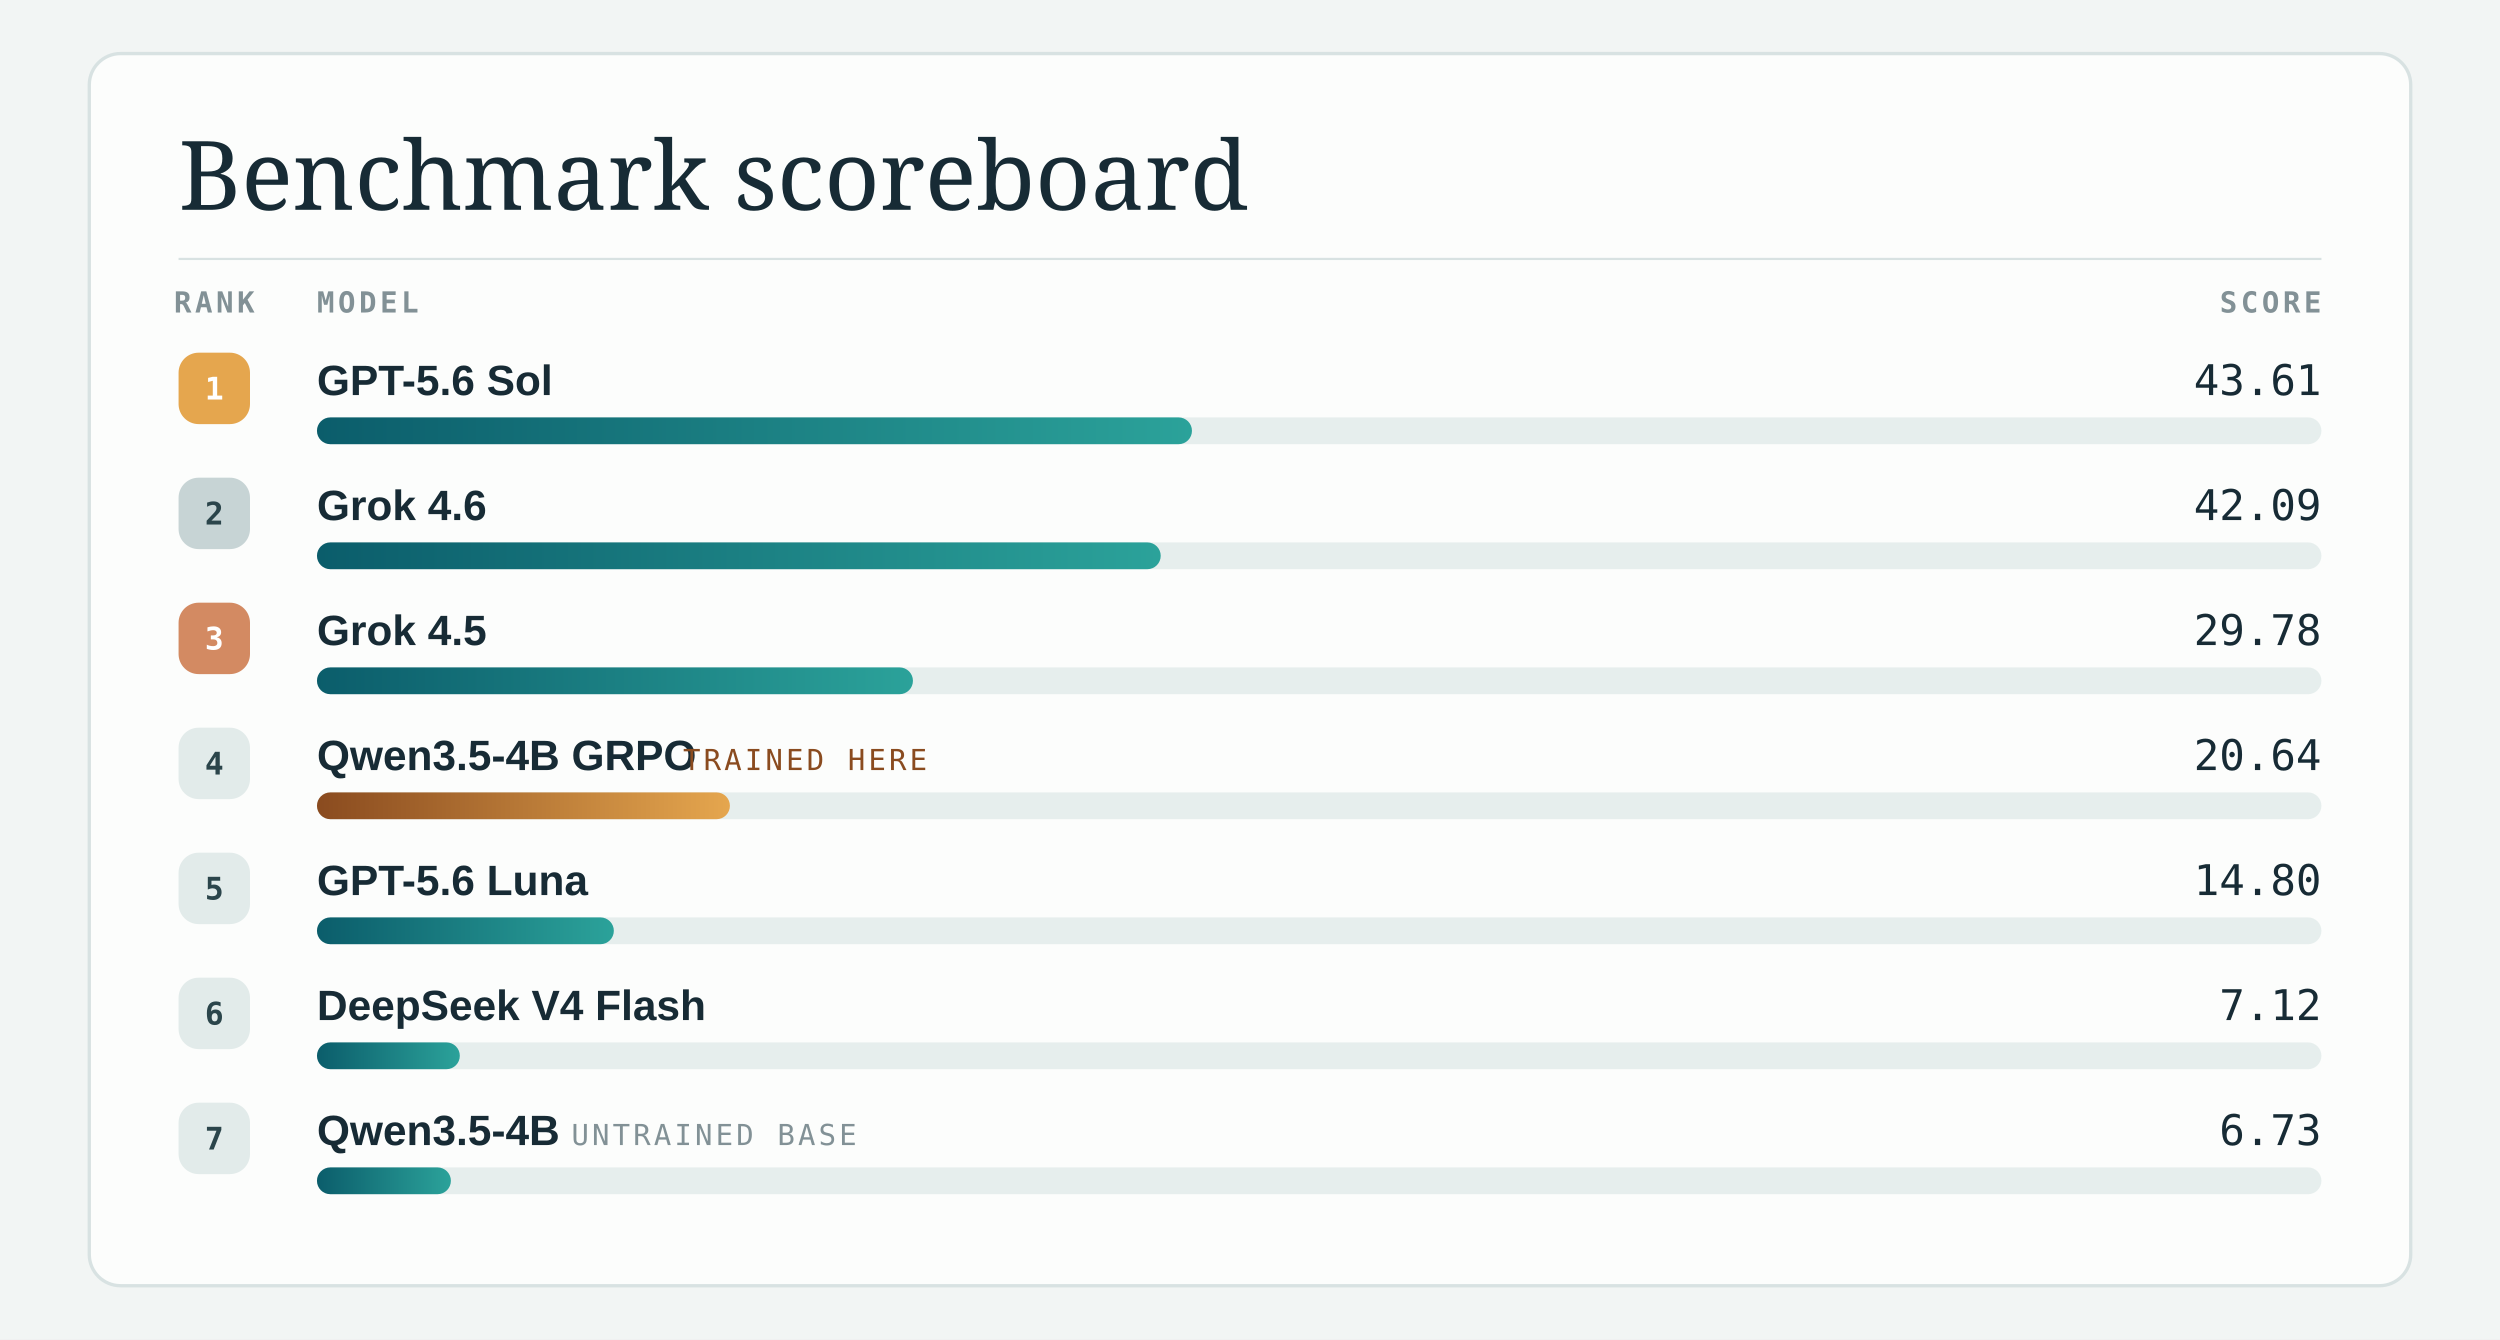
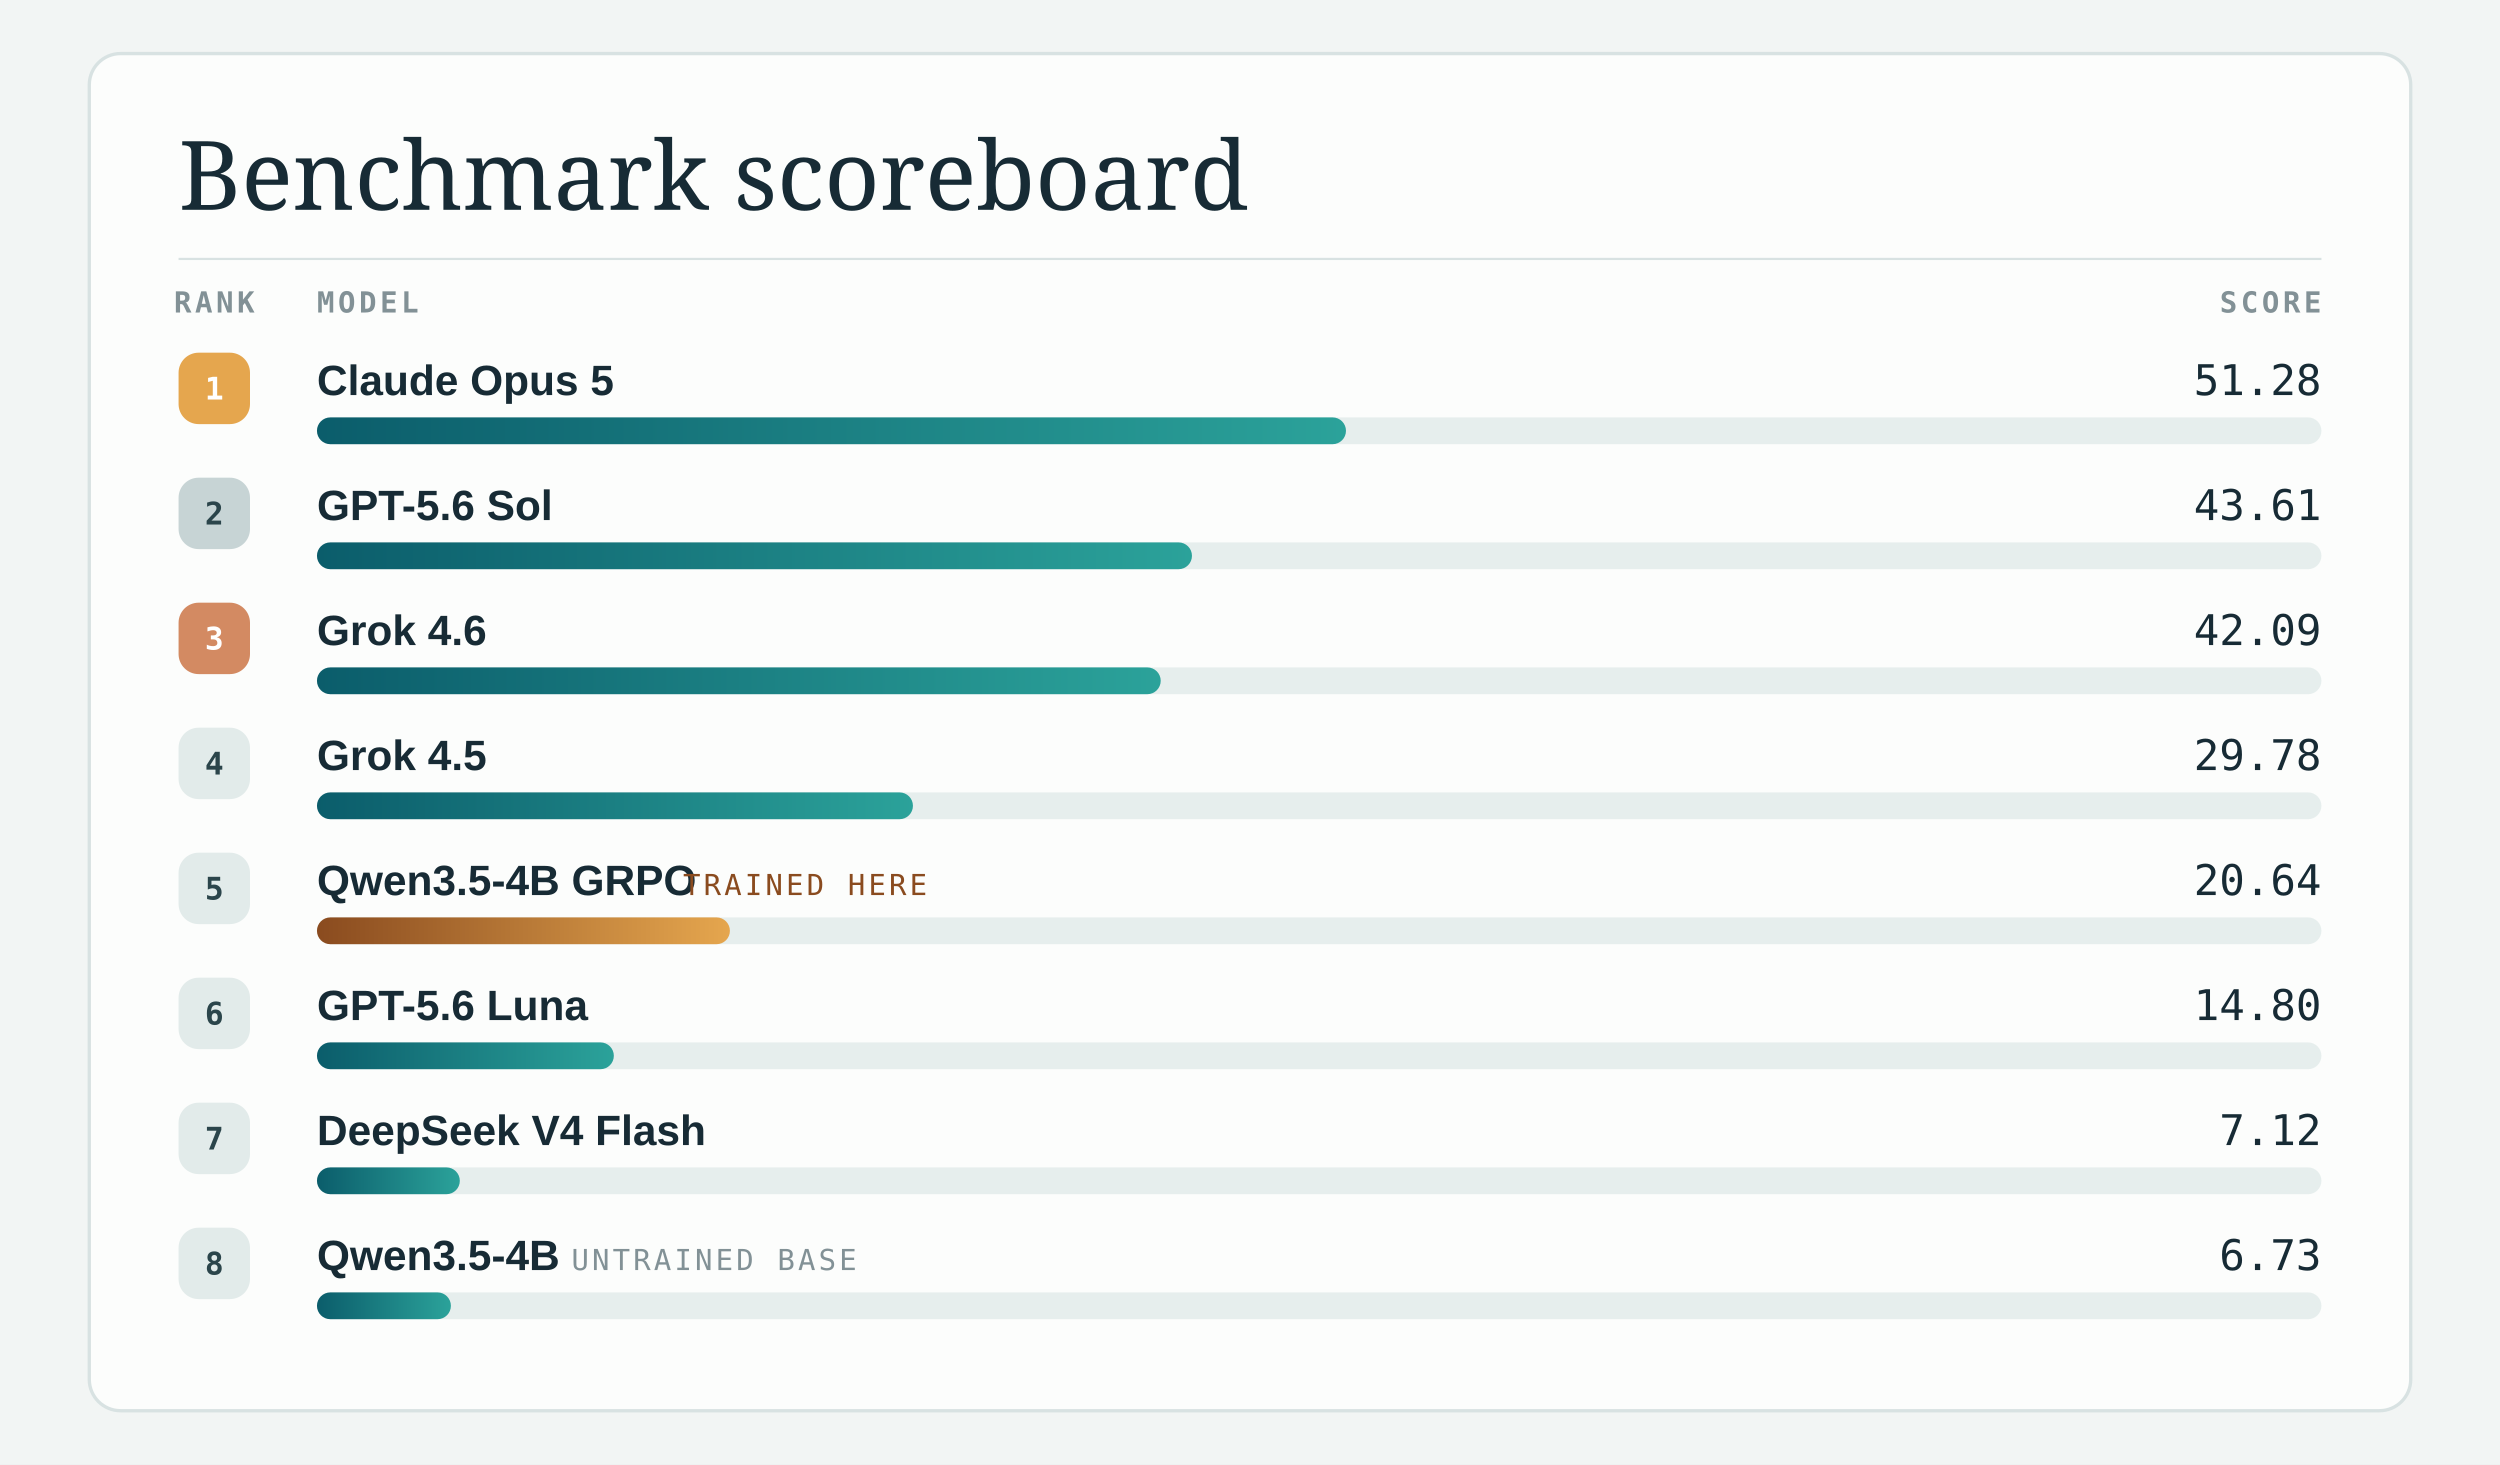
- <svg xmlns="http://www.w3.org/2000/svg" width="1120" height="600" viewBox="0 0 1120 600" role="img" aria-labelledby="title">
-   <rect width="1120" height="600" fill="#F2F5F4" />
-   <rect x="40" y="24" width="1040" height="552" rx="14" fill="#FCFDFC" stroke="#D8E2E2" stroke-width="1.5" />
+ <svg xmlns="http://www.w3.org/2000/svg" width="1120" height="656" viewBox="0 0 1120 656" role="img" aria-labelledby="title">
+   <rect width="1120" height="656" fill="#F2F5F4" />
+   <rect x="40" y="24" width="1040" height="608" rx="14" fill="#FCFDFC" stroke="#D8E2E2" stroke-width="1.5" />
  <defs>
    <linearGradient id="bar" x1="0" y1="0" x2="1" y2="0">
      <stop offset="0%" stop-color="#0B5D6B" />
      <stop offset="100%" stop-color="#2BA29A" />
    </linearGradient>
    <linearGradient id="ours" x1="0" y1="0" x2="1" y2="0">
      <stop offset="0%" stop-color="#8A4B1F" />
      <stop offset="100%" stop-color="#E5A64E" />
    </linearGradient>
  </defs>
  <text x="80" y="94" fill="#172B35" font-family="Georgia, serif" font-size="43">Benchmark scoreboard</text>
  <line x1="80" y1="116" x2="1040" y2="116" stroke="#D8E2E2" stroke-width="1" />
  <g fill="#829196" font-family="IBM Plex Mono, Menlo, monospace" font-size="13" font-weight="600" letter-spacing="1.6">
    <text x="96" y="140" text-anchor="middle">RANK</text>
    <text x="142" y="140">MODEL</text>
    <text x="1040" y="140" text-anchor="end">SCORE</text>
  </g>
  <g font-family="IBM Plex Sans, Arial, sans-serif" fill="#172B35">
    <rect x="80" y="158" width="32" height="32" rx="9" fill="#E5A64E" />
    <text x="96" y="179" text-anchor="middle" fill="#FFFFFF" font-family="IBM Plex Mono, Menlo, monospace" font-size="14" font-weight="700">1</text>
-     <text x="142" y="177" font-size="19" font-weight="600">GPT-5.6 Sol</text>
-     <text x="1040" y="177" text-anchor="end" fill="#172B35" font-family="IBM Plex Mono, Menlo, monospace" font-size="19">43.61</text>
+     <text x="142" y="177" font-size="19" font-weight="600">Claude Opus 5</text>
+     <text x="1040" y="177" text-anchor="end" fill="#172B35" font-family="IBM Plex Mono, Menlo, monospace" font-size="19">51.28</text>
    <rect x="142" y="187" width="898" height="12" rx="6" fill="#E6EEED" />
-     <rect x="142" y="187" width="392" height="12" rx="6" fill="url(#bar)" />
+     <rect x="142" y="187" width="461" height="12" rx="6" fill="url(#bar)" />
    <rect x="80" y="214" width="32" height="32" rx="9" fill="#C7D4D5" />
    <text x="96" y="235" text-anchor="middle" fill="#2B454B" font-family="IBM Plex Mono, Menlo, monospace" font-size="14" font-weight="700">2</text>
-     <text x="142" y="233" font-size="19" font-weight="600">Grok 4.6</text>
-     <text x="1040" y="233" text-anchor="end" fill="#172B35" font-family="IBM Plex Mono, Menlo, monospace" font-size="19">42.09</text>
+     <text x="142" y="233" font-size="19" font-weight="600">GPT-5.6 Sol</text>
+     <text x="1040" y="233" text-anchor="end" fill="#172B35" font-family="IBM Plex Mono, Menlo, monospace" font-size="19">43.61</text>
    <rect x="142" y="243" width="898" height="12" rx="6" fill="#E6EEED" />
-     <rect x="142" y="243" width="378" height="12" rx="6" fill="url(#bar)" />
+     <rect x="142" y="243" width="392" height="12" rx="6" fill="url(#bar)" />
    <rect x="80" y="270" width="32" height="32" rx="9" fill="#D38A62" />
    <text x="96" y="291" text-anchor="middle" fill="#FFFFFF" font-family="IBM Plex Mono, Menlo, monospace" font-size="14" font-weight="700">3</text>
-     <text x="142" y="289" font-size="19" font-weight="600">Grok 4.5</text>
-     <text x="1040" y="289" text-anchor="end" fill="#172B35" font-family="IBM Plex Mono, Menlo, monospace" font-size="19">29.78</text>
+     <text x="142" y="289" font-size="19" font-weight="600">Grok 4.6</text>
+     <text x="1040" y="289" text-anchor="end" fill="#172B35" font-family="IBM Plex Mono, Menlo, monospace" font-size="19">42.09</text>
    <rect x="142" y="299" width="898" height="12" rx="6" fill="#E6EEED" />
-     <rect x="142" y="299" width="267" height="12" rx="6" fill="url(#bar)" />
+     <rect x="142" y="299" width="378" height="12" rx="6" fill="url(#bar)" />
    <rect x="80" y="326" width="32" height="32" rx="9" fill="#E2EBEA" />
    <text x="96" y="347" text-anchor="middle" fill="#2B454B" font-family="IBM Plex Mono, Menlo, monospace" font-size="14" font-weight="700">4</text>
-     <text x="142" y="345" font-size="19" font-weight="600">Qwen3.5-4B GRPO</text>
-     <text x="306" y="345" font-size="13" fill="#8A4B1F" font-family="IBM Plex Mono, Menlo, monospace" letter-spacing="1.4">TRAINED HERE</text>
-     <text x="1040" y="345" text-anchor="end" fill="#172B35" font-family="IBM Plex Mono, Menlo, monospace" font-size="19">20.64</text>
+     <text x="142" y="345" font-size="19" font-weight="600">Grok 4.5</text>
+     <text x="1040" y="345" text-anchor="end" fill="#172B35" font-family="IBM Plex Mono, Menlo, monospace" font-size="19">29.78</text>
    <rect x="142" y="355" width="898" height="12" rx="6" fill="#E6EEED" />
-     <rect x="142" y="355" width="185" height="12" rx="6" fill="url(#ours)" />
+     <rect x="142" y="355" width="267" height="12" rx="6" fill="url(#bar)" />
    <rect x="80" y="382" width="32" height="32" rx="9" fill="#E2EBEA" />
    <text x="96" y="403" text-anchor="middle" fill="#2B454B" font-family="IBM Plex Mono, Menlo, monospace" font-size="14" font-weight="700">5</text>
-     <text x="142" y="401" font-size="19" font-weight="600">GPT-5.6 Luna</text>
-     <text x="1040" y="401" text-anchor="end" fill="#172B35" font-family="IBM Plex Mono, Menlo, monospace" font-size="19">14.80</text>
+     <text x="142" y="401" font-size="19" font-weight="600">Qwen3.5-4B GRPO</text>
+     <text x="306" y="401" font-size="13" fill="#8A4B1F" font-family="IBM Plex Mono, Menlo, monospace" letter-spacing="1.4">TRAINED HERE</text>
+     <text x="1040" y="401" text-anchor="end" fill="#172B35" font-family="IBM Plex Mono, Menlo, monospace" font-size="19">20.64</text>
    <rect x="142" y="411" width="898" height="12" rx="6" fill="#E6EEED" />
-     <rect x="142" y="411" width="133" height="12" rx="6" fill="url(#bar)" />
+     <rect x="142" y="411" width="185" height="12" rx="6" fill="url(#ours)" />
    <rect x="80" y="438" width="32" height="32" rx="9" fill="#E2EBEA" />
    <text x="96" y="459" text-anchor="middle" fill="#2B454B" font-family="IBM Plex Mono, Menlo, monospace" font-size="14" font-weight="700">6</text>
-     <text x="142" y="457" font-size="19" font-weight="600">DeepSeek V4 Flash</text>
-     <text x="1040" y="457" text-anchor="end" fill="#172B35" font-family="IBM Plex Mono, Menlo, monospace" font-size="19">7.12</text>
+     <text x="142" y="457" font-size="19" font-weight="600">GPT-5.6 Luna</text>
+     <text x="1040" y="457" text-anchor="end" fill="#172B35" font-family="IBM Plex Mono, Menlo, monospace" font-size="19">14.80</text>
    <rect x="142" y="467" width="898" height="12" rx="6" fill="#E6EEED" />
-     <rect x="142" y="467" width="64" height="12" rx="6" fill="url(#bar)" />
+     <rect x="142" y="467" width="133" height="12" rx="6" fill="url(#bar)" />
    <rect x="80" y="494" width="32" height="32" rx="9" fill="#E2EBEA" />
    <text x="96" y="515" text-anchor="middle" fill="#2B454B" font-family="IBM Plex Mono, Menlo, monospace" font-size="14" font-weight="700">7</text>
-     <text x="142" y="513" font-size="19" font-weight="600">Qwen3.5-4B</text>
-     <text x="256" y="513" font-size="13" fill="#829196" font-family="IBM Plex Mono, Menlo, monospace" letter-spacing="1.4">UNTRAINED BASE</text>
-     <text x="1040" y="513" text-anchor="end" fill="#172B35" font-family="IBM Plex Mono, Menlo, monospace" font-size="19">6.73</text>
+     <text x="142" y="513" font-size="19" font-weight="600">DeepSeek V4 Flash</text>
+     <text x="1040" y="513" text-anchor="end" fill="#172B35" font-family="IBM Plex Mono, Menlo, monospace" font-size="19">7.12</text>
    <rect x="142" y="523" width="898" height="12" rx="6" fill="#E6EEED" />
-     <rect x="142" y="523" width="60" height="12" rx="6" fill="url(#bar)" />
+     <rect x="142" y="523" width="64" height="12" rx="6" fill="url(#bar)" />
+     <rect x="80" y="550" width="32" height="32" rx="9" fill="#E2EBEA" />
+     <text x="96" y="571" text-anchor="middle" fill="#2B454B" font-family="IBM Plex Mono, Menlo, monospace" font-size="14" font-weight="700">8</text>
+     <text x="142" y="569" font-size="19" font-weight="600">Qwen3.5-4B</text>
+     <text x="256" y="569" font-size="13" fill="#829196" font-family="IBM Plex Mono, Menlo, monospace" letter-spacing="1.4">UNTRAINED BASE</text>
+     <text x="1040" y="569" text-anchor="end" fill="#172B35" font-family="IBM Plex Mono, Menlo, monospace" font-size="19">6.73</text>
+     <rect x="142" y="579" width="898" height="12" rx="6" fill="#E6EEED" />
+     <rect x="142" y="579" width="60" height="12" rx="6" fill="url(#bar)" />
  </g>
</svg>
